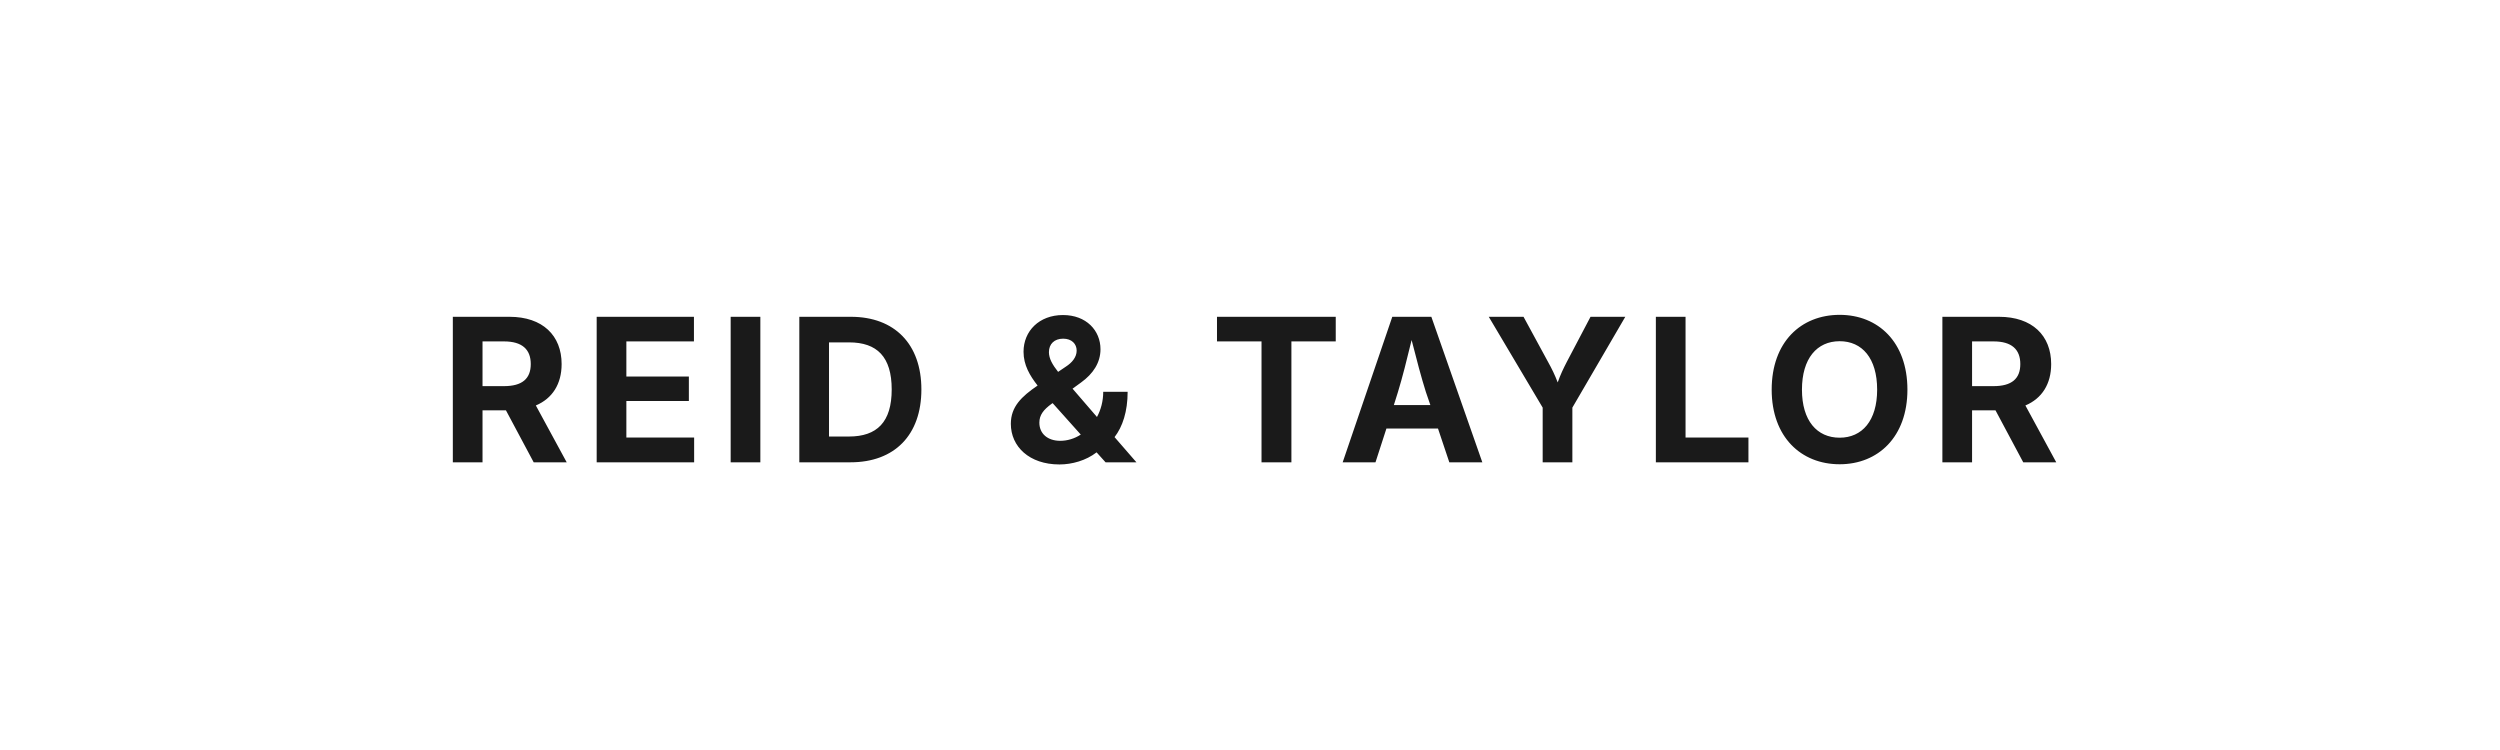
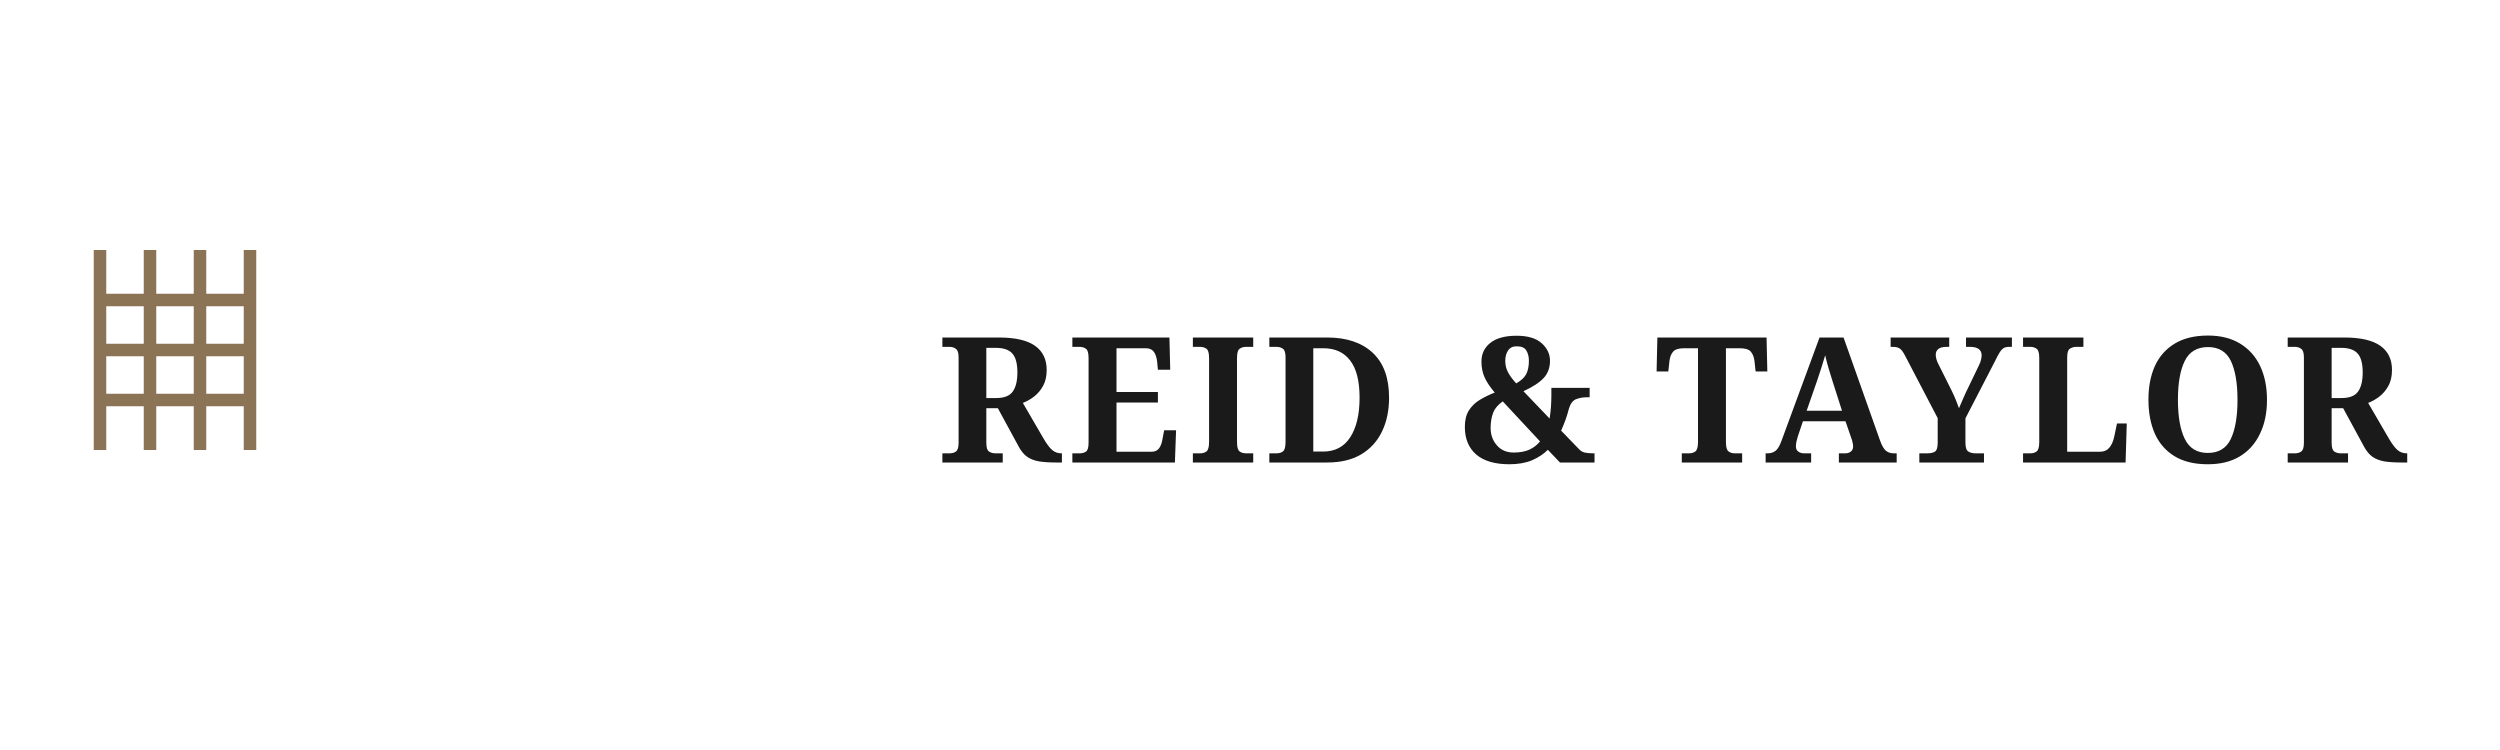
<svg xmlns="http://www.w3.org/2000/svg" viewBox="0 0 200 60" width="200" height="60">
-   <text x="100" y="31" font-family="Inter, Arial, Helvetica, sans-serif" font-size="16" font-weight="700" fill="#1a1a1a" text-anchor="middle" dominant-baseline="middle" letter-spacing="1" style="">REID &amp; TAYLOR</text>
+   <defs>
+     <style>
+       .rt-text { font-family: Georgia, serif; font-size: 14px; font-weight: 700; fill: #1a1a1a; letter-spacing: 0.5px; }
+     </style>
+   </defs>
+   <g fill="none" stroke="#8b7355" stroke-width="1">
+     <line x1="8" y1="20" x2="8" y2="36" />
+     <line x1="12" y1="20" x2="12" y2="36" />
+     <line x1="16" y1="20" x2="16" y2="36" />
+     <line x1="20" y1="20" x2="20" y2="36" />
+     <line x1="8" y1="24" x2="20" y2="24" />
+     <line x1="8" y1="28" x2="20" y2="28" />
+     <line x1="8" y1="32" x2="20" y2="32" />
+   </g>
+   <text x="75" y="37" class="rt-text">REID &amp; TAYLOR</text>
</svg>
